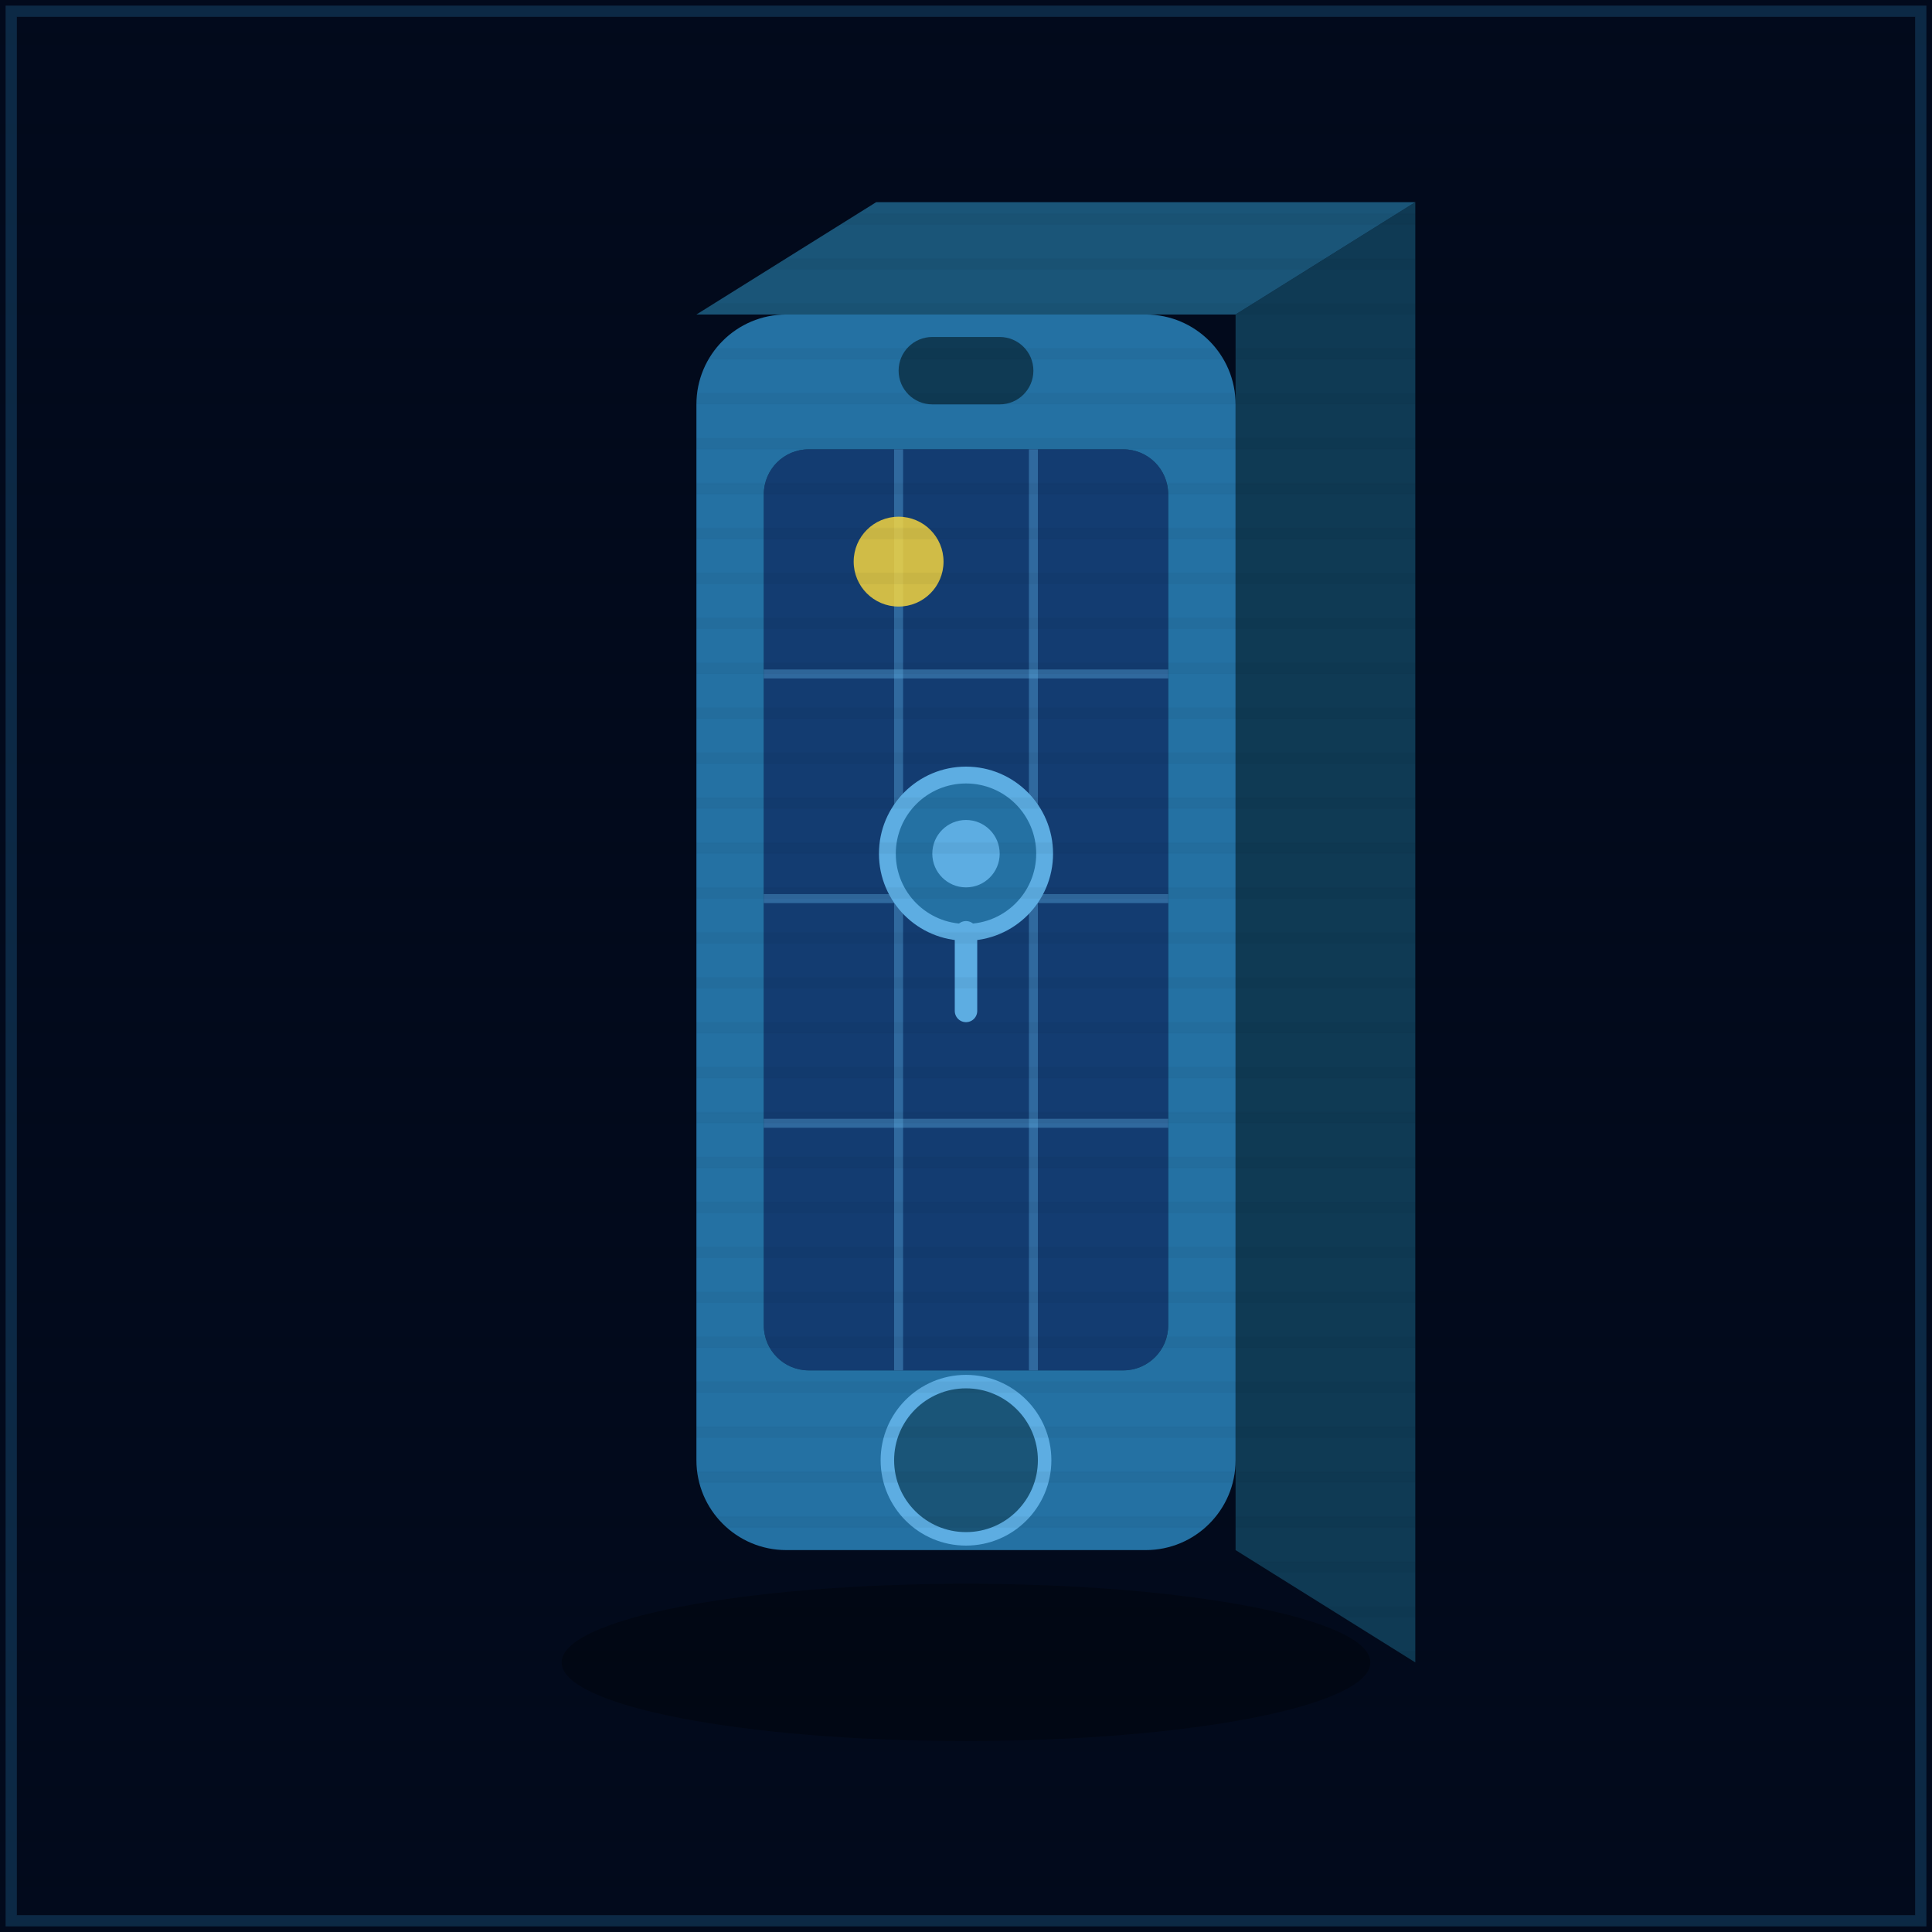
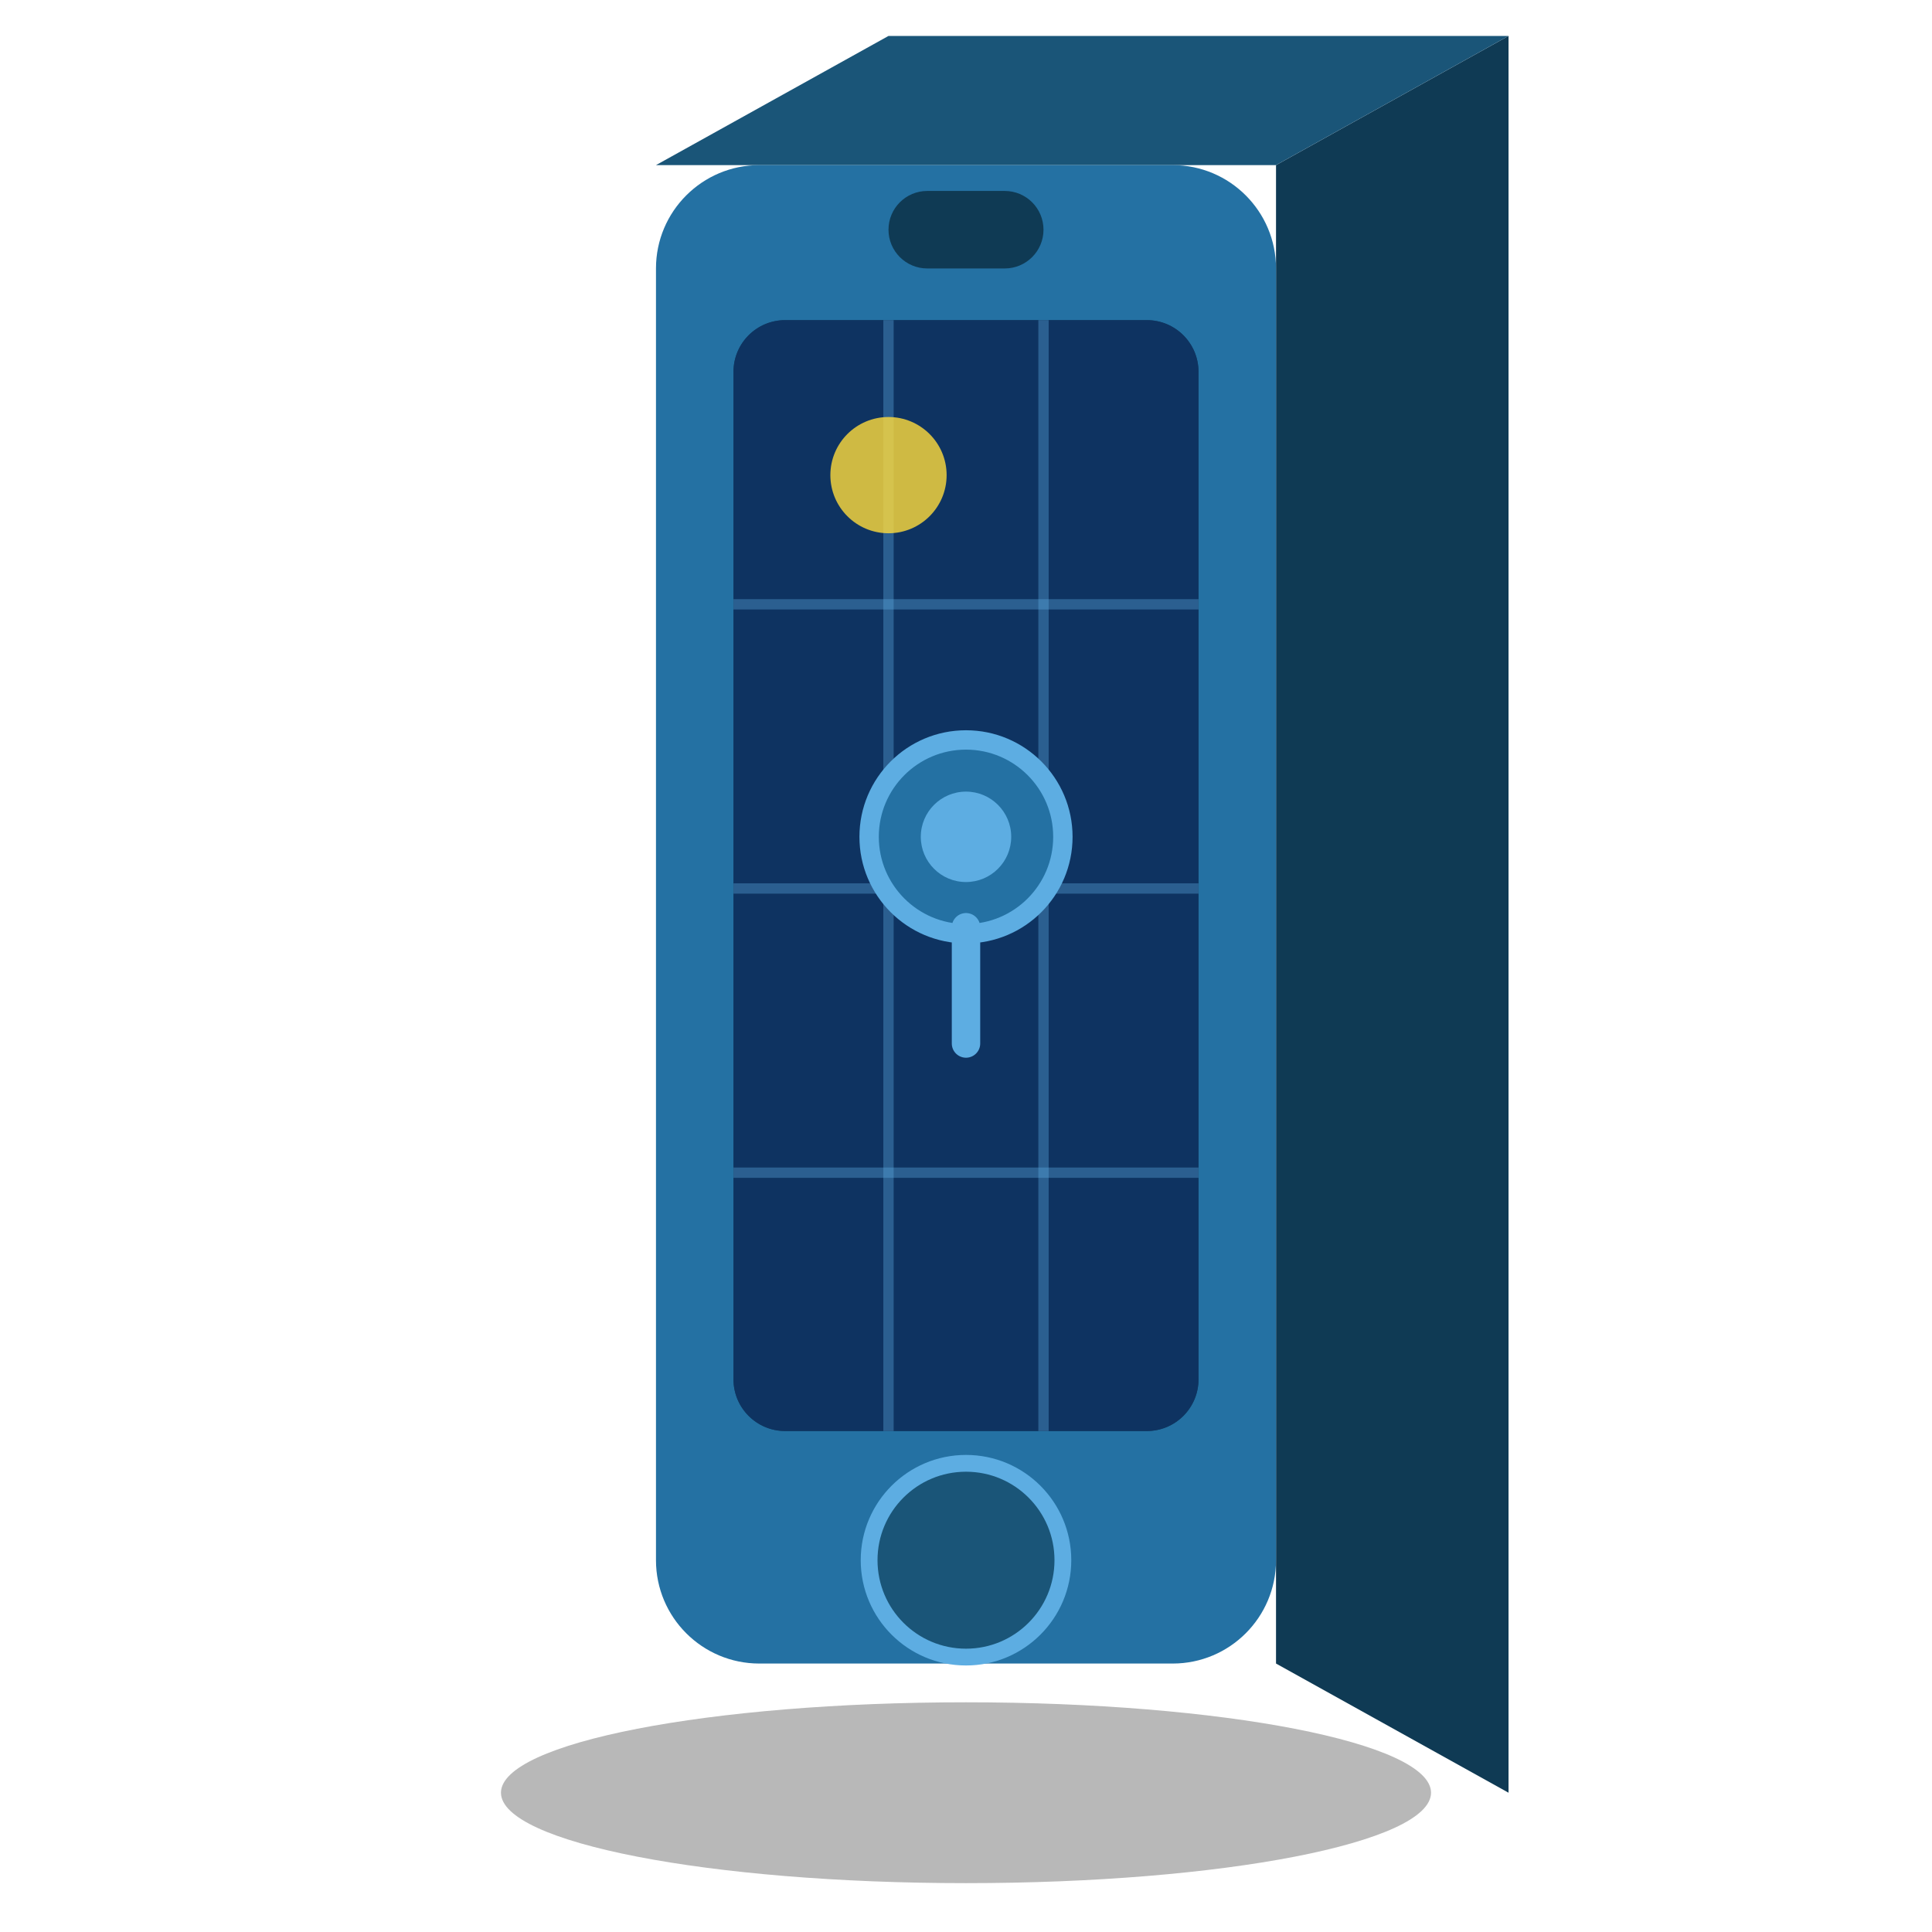
<svg xmlns="http://www.w3.org/2000/svg" viewBox="0 0 172 172" width="172" height="172">
-   <defs>
-     <pattern id="sc" x="0" y="0" width="1" height="4" patternUnits="userSpaceOnUse">
-       <rect x="0" y="3" width="172" height="1" fill="rgba(0,0,0,0.08)" />
-     </pattern>
-   </defs>
-   <rect width="172" height="172" fill="#020a1c" />
-   <ellipse cx="86" cy="148" rx="36" ry="7" fill="rgba(0,0,0,0.3)" />
-   <path d="M110,28 L126,18 L126,148 L110,138" fill="#0f3a54" />
-   <path d="M62,28 L78,18 L126,18 L110,28" fill="#1a5578" />
-   <rect x="62" y="28" width="48" height="110" rx="8" fill="#2471a3" />
-   <rect x="68" y="40" width="36" height="82" rx="4" fill="#0f3a54" />
-   <rect x="68" y="40" width="36" height="82" rx="4" fill="rgba(20,60,120,0.8)" />
-   <line x1="68" y1="60" x2="104" y2="60" stroke="#5dade2" stroke-width="0.8" opacity="0.4" />
-   <line x1="68" y1="80" x2="104" y2="80" stroke="#5dade2" stroke-width="0.8" opacity="0.4" />
-   <line x1="68" y1="100" x2="104" y2="100" stroke="#5dade2" stroke-width="0.8" opacity="0.4" />
-   <line x1="80" y1="40" x2="80" y2="122" stroke="#5dade2" stroke-width="0.8" opacity="0.4" />
-   <line x1="92" y1="40" x2="92" y2="122" stroke="#5dade2" stroke-width="0.8" opacity="0.4" />
-   <circle cx="86" cy="76" r="7" fill="#2471a3" stroke="#5dade2" stroke-width="1.5" />
-   <circle cx="86" cy="76" r="3" fill="#5dade2" />
-   <line x1="86" y1="83" x2="86" y2="90" stroke="#5dade2" stroke-width="2" stroke-linecap="round" />
-   <circle cx="80" cy="50" r="4" fill="rgba(255,220,60,0.8)" />
-   <circle cx="86" cy="130" r="7" fill="#1a5578" stroke="#5dade2" stroke-width="1.2" />
-   <rect x="80" y="30" width="12" height="6" rx="3" fill="#0f3a54" />
-   <rect width="172" height="172" fill="url(#sc)" opacity="0.5" />
-   <rect x="1" y="1" width="170" height="170" fill="none" stroke="#2471a3" stroke-width="1" opacity="0.3" />
+   <g transform="translate(86,86) scale(1.15) translate(-86,-86)">
+     <ellipse cx="86" cy="150" rx="36" ry="7" fill="rgba(0,0,0,0.28)" />
+     <path d="M110,24 L128,14 L128,150 L110,140" fill="#0f3a54" />
+     <path d="M62,24 L80,14 L128,14 L110,24" fill="#1a5578" />
+     <rect x="62" y="24" width="48" height="116" rx="8" fill="#2471a3" />
+     <rect x="68" y="36" width="36" height="86" rx="4" fill="#0f3a54" />
+     <rect x="68" y="36" width="36" height="86" rx="4" fill="rgba(14,50,100,0.82)" />
+     <line x1="68" y1="58" x2="104" y2="58" stroke="#5dade2" stroke-width="0.8" opacity="0.36" />
+     <line x1="68" y1="80" x2="104" y2="80" stroke="#5dade2" stroke-width="0.8" opacity="0.36" />
+     <line x1="68" y1="102" x2="104" y2="102" stroke="#5dade2" stroke-width="0.8" opacity="0.36" />
+     <line x1="80" y1="36" x2="80" y2="122" stroke="#5dade2" stroke-width="0.8" opacity="0.36" />
+     <line x1="92" y1="36" x2="92" y2="122" stroke="#5dade2" stroke-width="0.8" opacity="0.36" />
+     <circle cx="86" cy="76" r="7.5" fill="#2471a3" stroke="#5dade2" stroke-width="1.5" />
+     <circle cx="86" cy="76" r="3.5" fill="#5dade2" />
+     <line x1="86" y1="83" x2="86" y2="92" stroke="#5dade2" stroke-width="2.2" stroke-linecap="round" />
+     <circle cx="80" cy="48" r="4.5" fill="rgba(255,220,60,0.8)" />
+     <circle cx="86" cy="132" r="7.5" fill="#1a5578" stroke="#5dade2" stroke-width="1.3" />
+     <rect x="80" y="26" width="12" height="6" rx="3" fill="#0f3a54" />
+   </g>
</svg>
